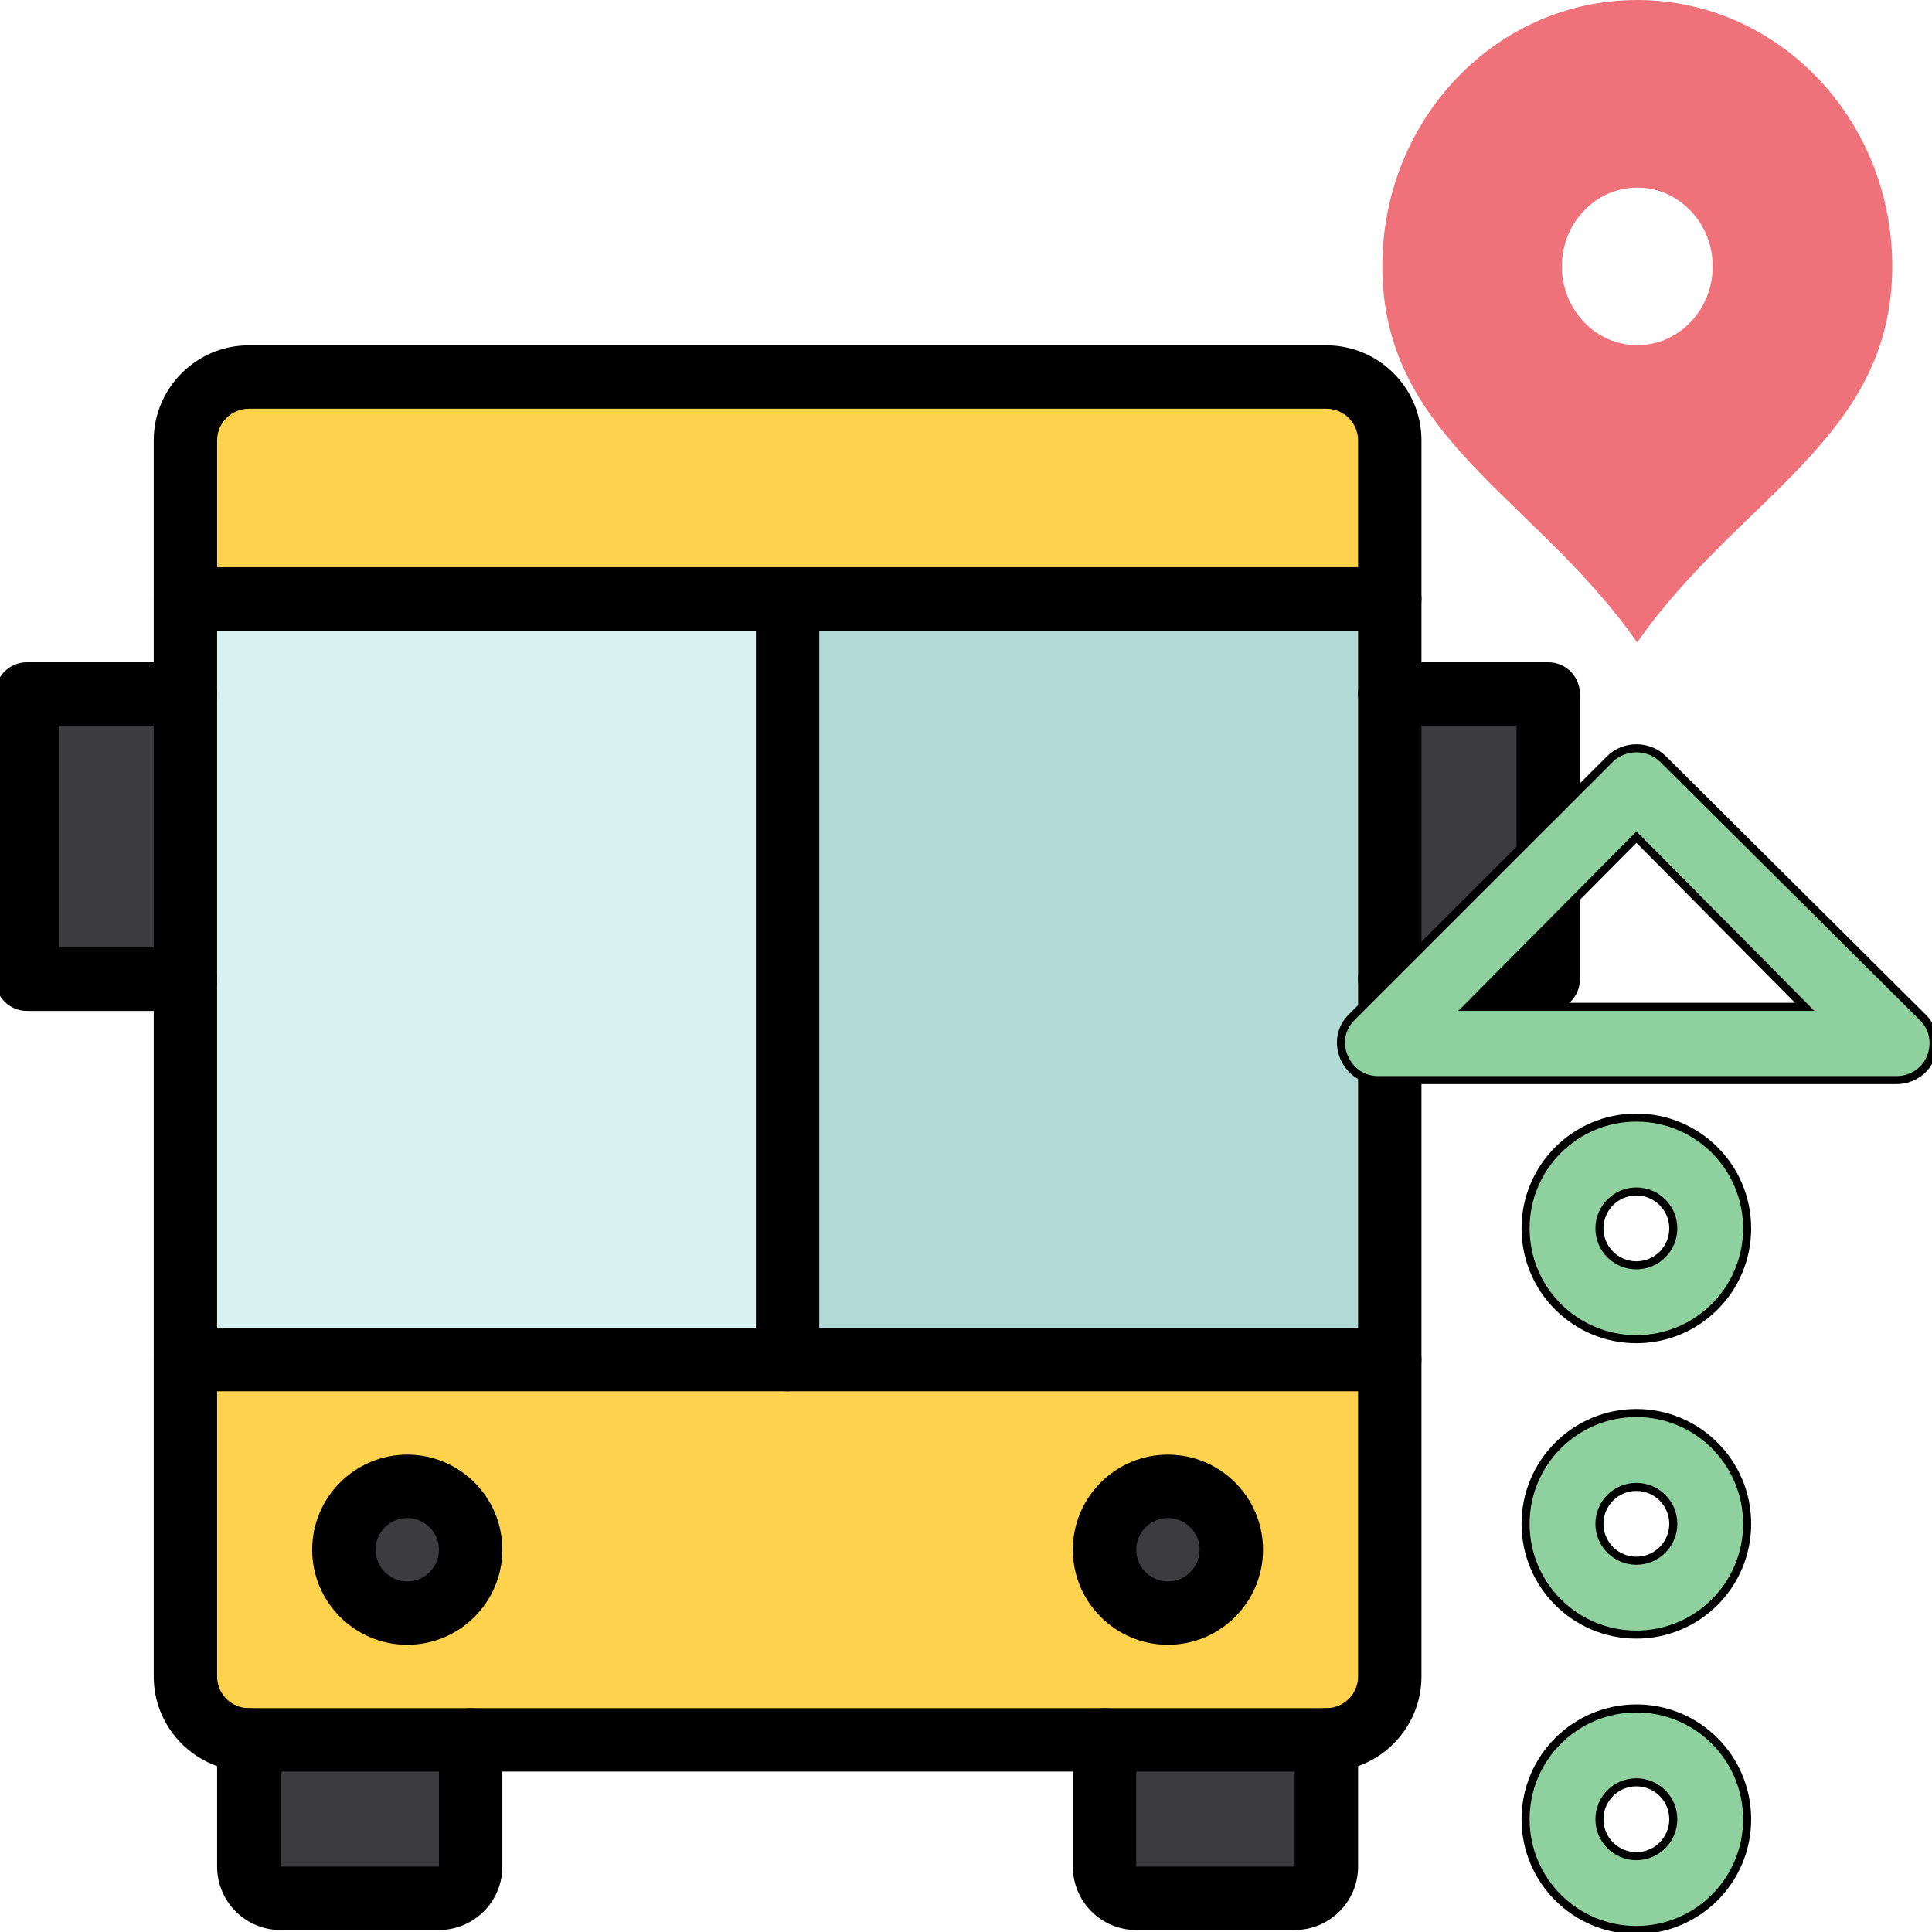
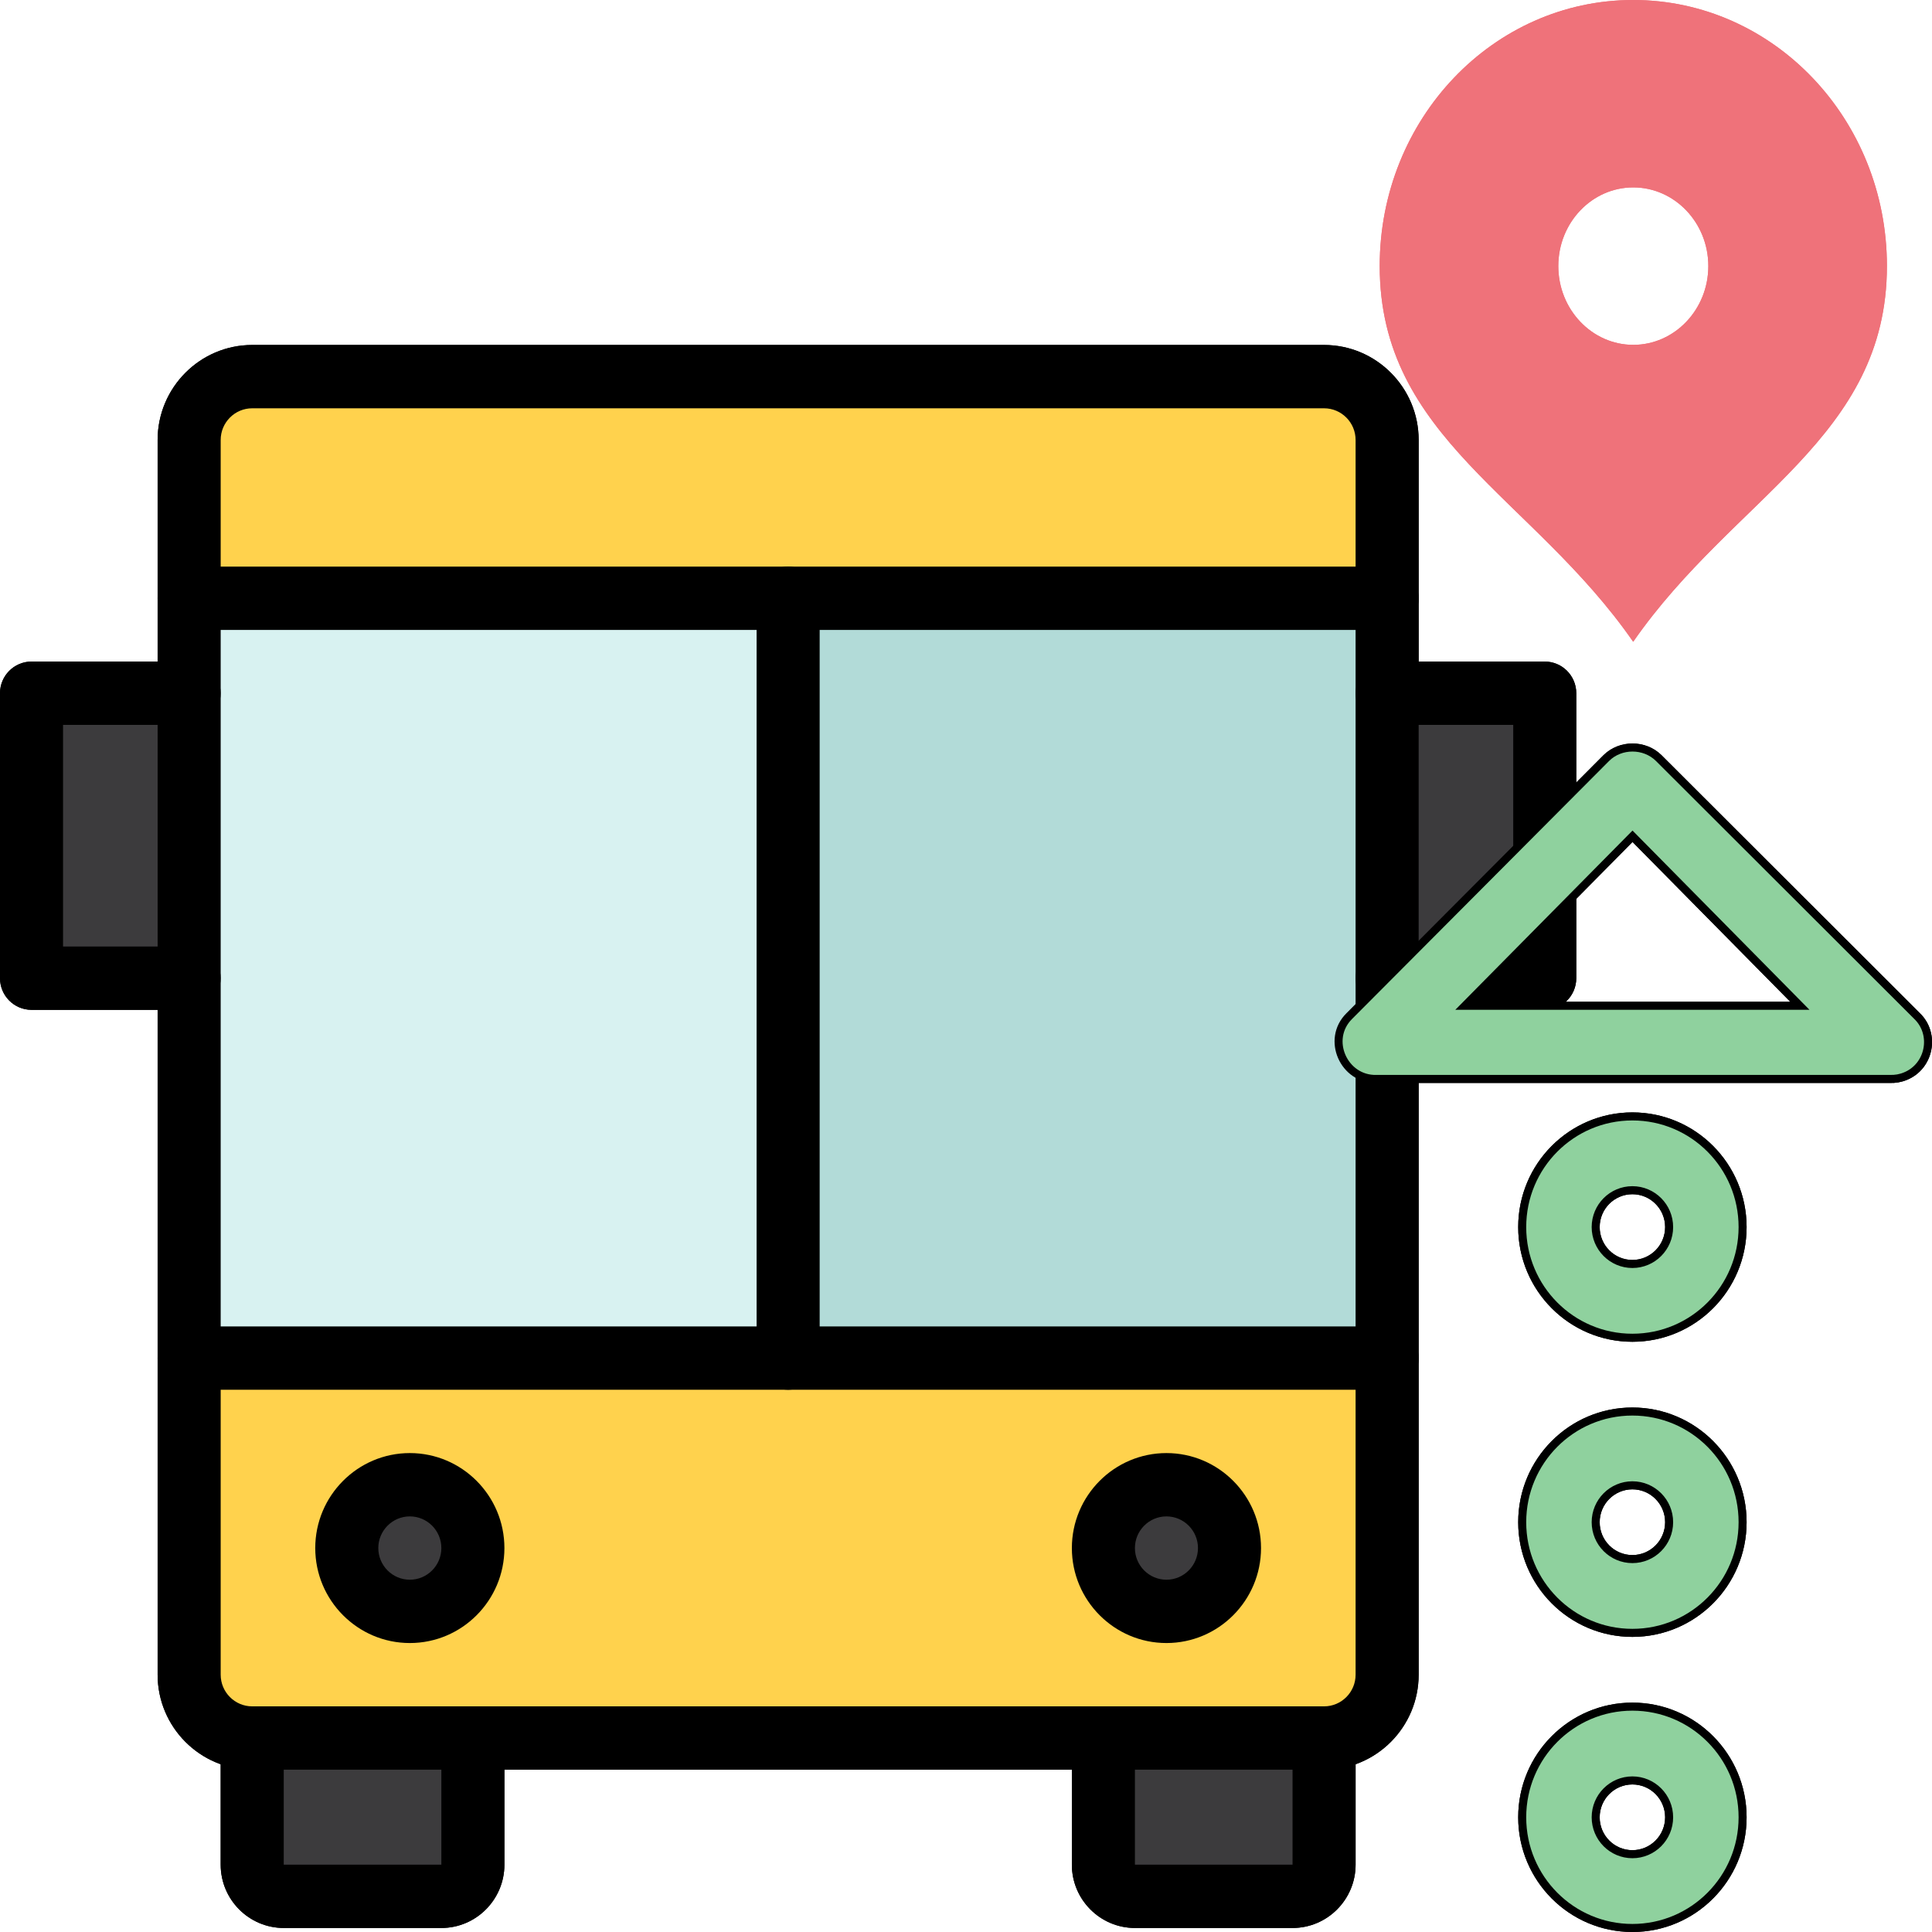
<svg xmlns="http://www.w3.org/2000/svg" version="1.1" x="0px" y="0px" width="24" height="24" viewBox="0 0 24 24" xml:space="preserve" id="svg32">
  <defs id="defs36" />
  <g id="_x32_16_x2C__map_x2C__route_x2C__target_x2C__destination_x2C__position" transform="translate(-36.667,-21)">
    <g id="g28">
      <g id="g2440" transform="matrix(0.8,0,0,0.8483721,7.333401,3.184185)">
-         <g id="_x31_612_x2C__Automobile_x2C__bus_x2C__transport_x2C__vehicle" transform="matrix(0.04921376,0,0,0.04640771,36.10115,25.59258)">
-           <g id="g44">
-             <path style="fill:#ffd24d" d="M 260,330 H 70 v 100 c 0,11.05 8.95,20 20,20 h 70 200 70 c 11.05,0 20,-8.95 20,-20 V 330 Z" id="path2-9" />
-             <path style="fill:#3c3b3d" d="m 140,370 c 11.05,0 20,8.95 20,20 0,11.05 -8.95,20 -20,20 -11.05,0 -20,-8.95 -20,-20 0,-11.05 8.95,-20 20,-20 z" id="path4" />
-             <path style="fill:#3c3b3d" d="m 380,370 c 11.05,0 20,8.95 20,20 0,11.05 -8.95,20 -20,20 -11.05,0 -20,-8.95 -20,-20 0,-11.05 8.95,-20 20,-20 z" id="path6" />
-             <rect x="20" y="120" style="fill:#3c3b3d" width="50" height="90" id="rect8" />
-             <rect x="450" y="120" style="fill:#3c3b3d" width="50" height="90" id="rect10" />
-             <path style="fill:#3c3b3d" d="m 160,450 v 40 c 0,5.52 -4.48,10 -10,10 h -50 c -5.52,0 -10,-4.48 -10,-10 v -40 z" id="path12" />
-             <path style="fill:#3c3b3d" d="m 430,450 v 40 c 0,5.52 -4.48,10 -10,10 h -50 c -5.52,0 -10,-4.48 -10,-10 v -40 z" id="path14" />
-             <path style="fill:#ffd24d" d="M 450,40 V 90 H 260 70 V 40 C 70,28.95 78.95,20 90,20 h 340 c 11.05,0 20,8.95 20,20 z" id="path16-9" />
-             <polygon style="fill:#b2dbd8" points="450,90 450,120 450,210 450,330 260,330 260,90 " id="polygon18" />
-             <polygon style="fill:#d8f2f1" points="70,120 70,90 260,90 260,330 70,330 70,210 " id="polygon20" />
-             <path d="m 150,510 h -50 c -11.028,0 -20,-8.972 -20,-20 v -40 c 0,-5.522 4.477,-10 10,-10 5.523,0 10,4.478 10,10 v 40 h 50 v -40 c 0,-5.522 4.477,-10 10,-10 5.523,0 10,4.478 10,10 v 40 c 0,11.028 -8.972,20 -20,20 z" id="path22" />
-             <path d="m 420,510 h -50 c -11.028,0 -20,-8.972 -20,-20 v -40 c 0,-5.522 4.477,-10 10,-10 5.522,0 10,4.478 10,10 v 40 h 50 v -40 c 0,-5.522 4.477,-10 10,-10 5.522,0 10,4.478 10,10 v 40 c 0,11.028 -8.972,20 -20,20 z" id="path24" />
-             <path d="M 430,460 H 90 C 73.458,460 60,446.542 60,430 V 330 c 0,-5.522 4.477,-10 10,-10 5.523,0 10,4.478 10,10 v 100 c 0,5.514 4.486,10 10,10 h 340 c 5.514,0 10,-4.486 10,-10 V 330 c 0,-5.522 4.477,-10 10,-10 5.522,0 10,4.478 10,10 v 100 c 0,16.542 -13.458,30 -30,30 z" id="path26" />
-             <path d="m 450,100 c -5.523,0 -10,-4.477 -10,-10 V 40 c 0,-5.514 -4.486,-10 -10,-10 H 90 c -5.514,0 -10,4.486 -10,10 v 50 c 0,5.523 -4.477,10 -10,10 -5.523,0 -10,-4.477 -10,-10 V 40 C 60,23.458 73.458,10 90,10 h 340 c 16.542,0 30,13.458 30,30 v 50 c 0,5.523 -4.478,10 -10,10 z" id="path28" />
-             <path d="m 70,130 c -5.523,0 -10,-4.477 -10,-10 V 90 c 0,-5.523 4.477,-10 10,-10 h 190 c 5.522,0 10,4.477 10,10 0,5.523 -4.478,10 -10,10 H 80 v 20 c 0,5.523 -4.477,10 -10,10 z" id="path30" />
-             <path d="M 260,340 H 70 c -5.523,0 -10,-4.478 -10,-10 V 210 c 0,-5.523 4.477,-10 10,-10 5.523,0 10,4.477 10,10 v 110 h 180 c 5.522,0 10,4.478 10,10 0,5.522 -4.478,10 -10,10 z" id="path32" />
-             <path d="M 450,340 H 260 c -5.523,0 -10,-4.478 -10,-10 V 90 c 0,-5.523 4.477,-10 10,-10 h 190 c 5.522,0 10,4.477 10,10 v 30 c 0,5.523 -4.478,10 -10,10 -5.523,0 -10,-4.477 -10,-10 V 100 H 270 V 320 H 440 V 210 c 0,-5.523 4.477,-10 10,-10 5.522,0 10,4.477 10,10 v 120 c 0,5.522 -4.478,10 -10,10 z" id="path34" />
-             <path d="m 140,420 c -16.542,0 -30,-13.458 -30,-30 0,-16.542 13.458,-30 30,-30 16.542,0 30,13.458 30,30 0,16.542 -13.458,30 -30,30 z m 0,-40 c -5.514,0 -10,4.486 -10,10 0,5.514 4.486,10 10,10 5.514,0 10,-4.486 10,-10 0,-5.514 -4.486,-10 -10,-10 z" id="path36" />
-             <path d="m 380,420 c -16.542,0 -30,-13.458 -30,-30 0,-16.542 13.458,-30 30,-30 16.542,0 30,13.458 30,30 0,16.542 -13.458,30 -30,30 z m 0,-40 c -5.514,0 -10,4.486 -10,10 0,5.514 4.486,10 10,10 5.514,0 10,-4.486 10,-10 0,-5.514 -4.486,-10 -10,-10 z" id="path38" />
-             <path d="m 500,220 h -50 c -5.523,0 -10,-4.477 -10,-10 v -90 c 0,-5.523 4.477,-10 10,-10 h 50 c 5.522,0 10,4.477 10,10 v 90 c 0,5.523 -4.478,10 -10,10 z m -40,-20 h 30 v -70 h -30 z" id="path40" />
-             <path d="M 70,220 H 20 c -5.523,0 -10,-4.477 -10,-10 v -90 c 0,-5.523 4.477,-10 10,-10 h 50 c 5.523,0 10,4.477 10,10 v 90 c 0,5.523 -4.477,10 -10,10 z M 30,200 H 60 V 130 H 30 Z" id="path42" />
-           </g>
-         </g>
        <g id="Layer_1-3" transform="matrix(0.8486357,0,0,0.8002485,28.18064,20.11104)">
</g>
        <g id="g1981" transform="translate(9.97418)">
-           <g id="g5620" transform="translate(0.4914082)">
-             <path style="fill:#ef727a;stroke-width:0.066" d="m 51.623,21 c 2.187,0 3.961,1.744 3.961,3.899 0,2.522 -2.386,3.378 -3.961,5.508 C 50.049,28.277 47.666,27.421 47.666,24.899 47.666,22.744 49.436,21 51.623,21 Z m 1.173,3.9 c 0,-0.636 -0.526,-1.153 -1.172,-1.153 -0.646,0 -1.17,0.517 -1.17,1.153 0,0.636 0.525,1.155 1.17,1.155 0.646,0 1.172,-0.518 1.172,-1.155 z" id="path2" />
-             <g id="Arrow_Dotted_Right" transform="matrix(0.5734145,0,0,-0.5407198,42.44988,49.24753)">
-               <path clip-rule="evenodd" d="m 23.406,23.067 c 0.366,0.147 -0.134,-0.056 0,0 z" fill="#121313" fill-rule="evenodd" id="path1198" />
-               <path clip-rule="evenodd" d="m 16.693,31.69 7.029,-6.989 c 0.518,-0.494 0.344,-1.369 -0.315,-1.634 -0.134,-0.056 -0.276,-0.079 -0.419,-0.075 H 9.008 c -0.887,-0.024 -1.38,1.07 -0.742,1.702 l 6.999,6.996 c 0.385,0.382 1.042,0.382 1.428,0 z m -5.276,-6.714 h 9.118 l -4.556,4.595 z" fill="#121313" fill-rule="evenodd" id="path1200" style="fill:#8fd19e;stroke:#000000;stroke-width:0.218;stroke-dasharray:none;stroke-opacity:1" />
-               <path clip-rule="evenodd" d="m 18.976,18.976 c 0,-1.657 -1.343,-3 -3,-3 -1.657,0 -3,1.343 -3,3 0,1.657 1.343,3 3,3 1.657,0 3,-1.343 3,-3 z m -4,0 c 0,-0.552 0.448,-1 1,-1 0.552,0 1,0.448 1,1 0,0.552 -0.448,1 -1,1 -0.552,0 -1,-0.448 -1,-1 z" fill="#121313" fill-rule="evenodd" id="path1202" style="fill:#8fd19e;stroke:#000000;stroke-width:0.218;stroke-dasharray:none;stroke-opacity:1" />
-               <path clip-rule="evenodd" d="m 18.976,10.976 c 0,-1.657 -1.343,-3 -3,-3 -1.657,0 -3,1.343 -3,3 0,1.657 1.343,3 3,3 1.657,0 3,-1.343 3,-3 z m -4,0 c 0,-0.552 0.448,-1 1,-1 0.552,0 1,0.448 1,1 0,0.552 -0.448,1 -1,1 -0.552,0 -1,-0.448 -1,-1 z" fill="#121313" fill-rule="evenodd" id="path1204" style="fill:#8fd19e;stroke:#000000;stroke-width:0.218;stroke-dasharray:none;stroke-opacity:1" />
-               <path clip-rule="evenodd" d="m 18.976,2.976 c 0,-1.657 -1.343,-3 -3,-3 -1.657,0 -3,1.343 -3,3 0,1.657 1.343,3 3,3 1.657,0 3,-1.343 3,-3 z m -4,0 c 0,-0.552 0.448,-1 1,-1 0.552,0 1,0.448 1,1 0,0.552 -0.448,1 -1,1 -0.552,0 -1,-0.448 -1,-1 z" fill="#121313" fill-rule="evenodd" id="path1206" style="fill:#8fd19e;stroke:#000000;stroke-width:0.218;stroke-dasharray:none;stroke-opacity:1" />
+           <g id="g460" transform="matrix(0.9946951,0,0,0.9989404,0.2149208,0.02225063)">
+             <g id="_x31_612_x2C__Automobile_x2C__bus_x2C__transport_x2C__vehicle" transform="matrix(0.04921376,0,0,0.04640771,26.12697,25.59258)">
+               <g id="g44">
+                 <path style="fill:#ffd24d" d="M 260,330 H 70 v 100 c 0,11.05 8.95,20 20,20 h 70 200 70 c 11.05,0 20,-8.95 20,-20 V 330 Z" id="path2-9" />
+                 <path style="fill:#3c3b3d" d="m 140,370 c 11.05,0 20,8.95 20,20 0,11.05 -8.95,20 -20,20 -11.05,0 -20,-8.95 -20,-20 0,-11.05 8.95,-20 20,-20 z" id="path4" />
+                 <path style="fill:#3c3b3d" d="m 380,370 c 11.05,0 20,8.95 20,20 0,11.05 -8.95,20 -20,20 -11.05,0 -20,-8.95 -20,-20 0,-11.05 8.95,-20 20,-20 z" id="path6" />
+                 <rect x="20" y="120" style="fill:#3c3b3d" width="50" height="90" id="rect8" />
+                 <rect x="450" y="120" style="fill:#3c3b3d" width="50" height="90" id="rect10" />
+                 <path style="fill:#3c3b3d" d="m 160,450 v 40 c 0,5.52 -4.48,10 -10,10 h -50 c -5.52,0 -10,-4.48 -10,-10 v -40 z" id="path12" />
+                 <path style="fill:#3c3b3d" d="m 430,450 v 40 c 0,5.52 -4.48,10 -10,10 h -50 c -5.52,0 -10,-4.48 -10,-10 v -40 z" id="path14" />
+                 <path style="fill:#ffd24d" d="M 450,40 V 90 H 260 70 V 40 C 70,28.95 78.95,20 90,20 h 340 c 11.05,0 20,8.95 20,20 z" id="path16-9" />
+                 <polygon style="fill:#b2dbd8" points="450,330 260,330 260,90 450,90 450,120 450,210 " id="polygon18" />
+                 <polygon style="fill:#d8f2f1" points="260,330 70,330 70,210 70,120 70,90 260,90 " id="polygon20" />
+                 <path d="m 150,510 h -50 c -11.028,0 -20,-8.972 -20,-20 v -40 c 0,-5.522 4.477,-10 10,-10 5.523,0 10,4.478 10,10 v 40 h 50 v -40 c 0,-5.522 4.477,-10 10,-10 5.523,0 10,4.478 10,10 v 40 c 0,11.028 -8.972,20 -20,20 z" id="path22" />
+                 <path d="m 420,510 h -50 c -11.028,0 -20,-8.972 -20,-20 v -40 c 0,-5.522 4.477,-10 10,-10 5.522,0 10,4.478 10,10 v 40 h 50 v -40 c 0,-5.522 4.477,-10 10,-10 5.522,0 10,4.478 10,10 v 40 c 0,11.028 -8.972,20 -20,20 z" id="path24" />
+                 <path d="M 430,460 H 90 C 73.458,460 60,446.542 60,430 V 330 c 0,-5.522 4.477,-10 10,-10 5.523,0 10,4.478 10,10 v 100 c 0,5.514 4.486,10 10,10 h 340 c 5.514,0 10,-4.486 10,-10 V 330 c 0,-5.522 4.477,-10 10,-10 5.522,0 10,4.478 10,10 v 100 c 0,16.542 -13.458,30 -30,30 z" id="path26" />
+                 <path d="m 450,100 c -5.523,0 -10,-4.477 -10,-10 V 40 c 0,-5.514 -4.486,-10 -10,-10 H 90 c -5.514,0 -10,4.486 -10,10 v 50 c 0,5.523 -4.477,10 -10,10 -5.523,0 -10,-4.477 -10,-10 V 40 C 60,23.458 73.458,10 90,10 h 340 c 16.542,0 30,13.458 30,30 v 50 c 0,5.523 -4.478,10 -10,10 z" id="path28" />
+                 <path d="m 70,130 c -5.523,0 -10,-4.477 -10,-10 V 90 c 0,-5.523 4.477,-10 10,-10 h 190 c 5.522,0 10,4.477 10,10 0,5.523 -4.478,10 -10,10 H 80 v 20 c 0,5.523 -4.477,10 -10,10 z" id="path30" />
+                 <path d="M 260,340 H 70 c -5.523,0 -10,-4.478 -10,-10 V 210 c 0,-5.523 4.477,-10 10,-10 5.523,0 10,4.477 10,10 v 110 h 180 c 5.522,0 10,4.478 10,10 0,5.522 -4.478,10 -10,10 z" id="path32" />
+                 <path d="M 450,340 H 260 c -5.523,0 -10,-4.478 -10,-10 V 90 c 0,-5.523 4.477,-10 10,-10 h 190 c 5.522,0 10,4.477 10,10 v 30 c 0,5.523 -4.478,10 -10,10 -5.523,0 -10,-4.477 -10,-10 V 100 H 270 V 320 H 440 V 210 c 0,-5.523 4.477,-10 10,-10 5.522,0 10,4.477 10,10 v 120 c 0,5.522 -4.478,10 -10,10 z" id="path34" />
+                 <path d="m 140,420 c -16.542,0 -30,-13.458 -30,-30 0,-16.542 13.458,-30 30,-30 16.542,0 30,13.458 30,30 0,16.542 -13.458,30 -30,30 z m 0,-40 c -5.514,0 -10,4.486 -10,10 0,5.514 4.486,10 10,10 5.514,0 10,-4.486 10,-10 0,-5.514 -4.486,-10 -10,-10 z" id="path36" />
+                 <path d="m 380,420 c -16.542,0 -30,-13.458 -30,-30 0,-16.542 13.458,-30 30,-30 16.542,0 30,13.458 30,30 0,16.542 -13.458,30 -30,30 z m 0,-40 c -5.514,0 -10,4.486 -10,10 0,5.514 4.486,10 10,10 5.514,0 10,-4.486 10,-10 0,-5.514 -4.486,-10 -10,-10 z" id="path38" />
+                 <path d="m 500,220 h -50 c -5.523,0 -10,-4.477 -10,-10 v -90 c 0,-5.523 4.477,-10 10,-10 h 50 c 5.522,0 10,4.477 10,10 v 90 c 0,5.523 -4.478,10 -10,10 z m -40,-20 h 30 v -70 h -30 z" id="path40" />
+                 <path d="M 70,220 H 20 c -5.523,0 -10,-4.477 -10,-10 v -90 c 0,-5.523 4.477,-10 10,-10 h 50 c 5.523,0 10,4.477 10,10 v 90 c 0,5.523 -4.477,10 -10,10 z M 30,200 H 60 V 130 H 30 Z" id="path42" />
+               </g>
+             </g>
+             <g id="g5620" transform="translate(0.4914082)">
+               <path style="fill:#ef727a;stroke-width:0.066" d="m 51.623,21 c 2.187,0 3.961,1.744 3.961,3.899 0,2.522 -2.386,3.378 -3.961,5.508 C 50.049,28.277 47.666,27.421 47.666,24.899 47.666,22.744 49.436,21 51.623,21 Z m 1.173,3.9 c 0,-0.636 -0.526,-1.153 -1.172,-1.153 -0.646,0 -1.17,0.517 -1.17,1.153 0,0.636 0.525,1.155 1.17,1.155 0.646,0 1.172,-0.518 1.172,-1.155 z" id="path2" />
+               <g id="Arrow_Dotted_Right" transform="matrix(0.5734145,0,0,-0.5407198,42.44988,49.24753)">
+                 <path clip-rule="evenodd" d="m 23.406,23.067 c 0.366,0.147 -0.134,-0.056 0,0 z" fill="#121313" fill-rule="evenodd" id="path1198" />
+                 <path clip-rule="evenodd" d="m 16.693,31.69 7.029,-6.989 c 0.518,-0.494 0.344,-1.369 -0.315,-1.634 -0.134,-0.056 -0.276,-0.079 -0.419,-0.075 H 9.008 c -0.887,-0.024 -1.38,1.07 -0.742,1.702 l 6.999,6.996 c 0.385,0.382 1.042,0.382 1.428,0 z m -5.276,-6.714 h 9.118 l -4.556,4.595 z" fill="#121313" fill-rule="evenodd" id="path1200" style="fill:#8fd19e;stroke:#000000;stroke-width:0.218;stroke-dasharray:none;stroke-opacity:1" />
+                 <path clip-rule="evenodd" d="m 18.976,18.976 c 0,-1.657 -1.343,-3 -3,-3 -1.657,0 -3,1.343 -3,3 0,1.657 1.343,3 3,3 1.657,0 3,-1.343 3,-3 z m -4,0 c 0,-0.552 0.448,-1 1,-1 0.552,0 1,0.448 1,1 0,0.552 -0.448,1 -1,1 -0.552,0 -1,-0.448 -1,-1 z" fill="#121313" fill-rule="evenodd" id="path1202" style="fill:#8fd19e;stroke:#000000;stroke-width:0.218;stroke-dasharray:none;stroke-opacity:1" />
+                 <path clip-rule="evenodd" d="m 18.976,10.976 c 0,-1.657 -1.343,-3 -3,-3 -1.657,0 -3,1.343 -3,3 0,1.657 1.343,3 3,3 1.657,0 3,-1.343 3,-3 z m -4,0 c 0,-0.552 0.448,-1 1,-1 0.552,0 1,0.448 1,1 0,0.552 -0.448,1 -1,1 -0.552,0 -1,-0.448 -1,-1 z" fill="#121313" fill-rule="evenodd" id="path1204" style="fill:#8fd19e;stroke:#000000;stroke-width:0.218;stroke-dasharray:none;stroke-opacity:1" />
+                 <path clip-rule="evenodd" d="m 18.976,2.976 c 0,-1.657 -1.343,-3 -3,-3 -1.657,0 -3,1.343 -3,3 0,1.657 1.343,3 3,3 1.657,0 3,-1.343 3,-3 z m -4,0 c 0,-0.552 0.448,-1 1,-1 0.552,0 1,0.448 1,1 0,0.552 -0.448,1 -1,1 -0.552,0 -1,-0.448 -1,-1 z" fill="#121313" fill-rule="evenodd" id="path1206" style="fill:#8fd19e;stroke:#000000;stroke-width:0.218;stroke-dasharray:none;stroke-opacity:1" />
+               </g>
+             </g>
+           </g>
+           <g id="g524" transform="matrix(0.9946951,0,0,0.9989404,0.2149208,0.02225063)">
+             <g id="g506" transform="matrix(0.04921376,0,0,0.04640771,26.12697,25.59258)">
+               <g id="g504">
+                 <path style="fill:#ffd24d" d="M 260,330 H 70 v 100 c 0,11.05 8.95,20 20,20 h 70 200 70 c 11.05,0 20,-8.95 20,-20 V 330 Z" id="path462" />
+                 <path style="fill:#3c3b3d" d="m 140,370 c 11.05,0 20,8.95 20,20 0,11.05 -8.95,20 -20,20 -11.05,0 -20,-8.95 -20,-20 0,-11.05 8.95,-20 20,-20 z" id="path464" />
+                 <path style="fill:#3c3b3d" d="m 380,370 c 11.05,0 20,8.95 20,20 0,11.05 -8.95,20 -20,20 -11.05,0 -20,-8.95 -20,-20 0,-11.05 8.95,-20 20,-20 z" id="path466" />
+                 <rect x="20" y="120" style="fill:#3c3b3d" width="50" height="90" id="rect468" />
+                 <rect x="450" y="120" style="fill:#3c3b3d" width="50" height="90" id="rect470" />
+                 <path style="fill:#3c3b3d" d="m 160,450 v 40 c 0,5.52 -4.48,10 -10,10 h -50 c -5.52,0 -10,-4.48 -10,-10 v -40 z" id="path472" />
+                 <path style="fill:#3c3b3d" d="m 430,450 v 40 c 0,5.52 -4.48,10 -10,10 h -50 c -5.52,0 -10,-4.48 -10,-10 v -40 z" id="path474" />
+                 <path style="fill:#ffd24d" d="M 450,40 V 90 H 260 70 V 40 C 70,28.95 78.95,20 90,20 h 340 c 11.05,0 20,8.95 20,20 z" id="path476" />
+                 <polygon style="fill:#b2dbd8" points="450,330 260,330 260,90 450,90 450,120 450,210 " id="polygon478" />
+                 <polygon style="fill:#d8f2f1" points="260,330 70,330 70,210 70,120 70,90 260,90 " id="polygon480" />
+                 <path d="m 150,510 h -50 c -11.028,0 -20,-8.972 -20,-20 v -40 c 0,-5.522 4.477,-10 10,-10 5.523,0 10,4.478 10,10 v 40 h 50 v -40 c 0,-5.522 4.477,-10 10,-10 5.523,0 10,4.478 10,10 v 40 c 0,11.028 -8.972,20 -20,20 z" id="path482" />
+                 <path d="m 420,510 h -50 c -11.028,0 -20,-8.972 -20,-20 v -40 c 0,-5.522 4.477,-10 10,-10 5.522,0 10,4.478 10,10 v 40 h 50 v -40 c 0,-5.522 4.477,-10 10,-10 5.522,0 10,4.478 10,10 v 40 c 0,11.028 -8.972,20 -20,20 z" id="path484" />
+                 <path d="M 430,460 H 90 C 73.458,460 60,446.542 60,430 V 330 c 0,-5.522 4.477,-10 10,-10 5.523,0 10,4.478 10,10 v 100 c 0,5.514 4.486,10 10,10 h 340 c 5.514,0 10,-4.486 10,-10 V 330 c 0,-5.522 4.477,-10 10,-10 5.522,0 10,4.478 10,10 v 100 c 0,16.542 -13.458,30 -30,30 z" id="path486" />
+                 <path d="m 450,100 c -5.523,0 -10,-4.477 -10,-10 V 40 c 0,-5.514 -4.486,-10 -10,-10 H 90 c -5.514,0 -10,4.486 -10,10 v 50 c 0,5.523 -4.477,10 -10,10 -5.523,0 -10,-4.477 -10,-10 V 40 C 60,23.458 73.458,10 90,10 h 340 c 16.542,0 30,13.458 30,30 v 50 c 0,5.523 -4.478,10 -10,10 z" id="path488" />
+                 <path d="m 70,130 c -5.523,0 -10,-4.477 -10,-10 V 90 c 0,-5.523 4.477,-10 10,-10 h 190 c 5.522,0 10,4.477 10,10 0,5.523 -4.478,10 -10,10 H 80 v 20 c 0,5.523 -4.477,10 -10,10 z" id="path490" />
+                 <path d="M 260,340 H 70 c -5.523,0 -10,-4.478 -10,-10 V 210 c 0,-5.523 4.477,-10 10,-10 5.523,0 10,4.477 10,10 v 110 h 180 c 5.522,0 10,4.478 10,10 0,5.522 -4.478,10 -10,10 z" id="path492" />
+                 <path d="M 450,340 H 260 c -5.523,0 -10,-4.478 -10,-10 V 90 c 0,-5.523 4.477,-10 10,-10 h 190 c 5.522,0 10,4.477 10,10 v 30 c 0,5.523 -4.478,10 -10,10 -5.523,0 -10,-4.477 -10,-10 V 100 H 270 V 320 H 440 V 210 c 0,-5.523 4.477,-10 10,-10 5.522,0 10,4.477 10,10 v 120 c 0,5.522 -4.478,10 -10,10 z" id="path494" />
+                 <path d="m 140,420 c -16.542,0 -30,-13.458 -30,-30 0,-16.542 13.458,-30 30,-30 16.542,0 30,13.458 30,30 0,16.542 -13.458,30 -30,30 z m 0,-40 c -5.514,0 -10,4.486 -10,10 0,5.514 4.486,10 10,10 5.514,0 10,-4.486 10,-10 0,-5.514 -4.486,-10 -10,-10 z" id="path496" />
+                 <path d="m 380,420 c -16.542,0 -30,-13.458 -30,-30 0,-16.542 13.458,-30 30,-30 16.542,0 30,13.458 30,30 0,16.542 -13.458,30 -30,30 z m 0,-40 c -5.514,0 -10,4.486 -10,10 0,5.514 4.486,10 10,10 5.514,0 10,-4.486 10,-10 0,-5.514 -4.486,-10 -10,-10 z" id="path498" />
+                 <path d="m 500,220 h -50 c -5.523,0 -10,-4.477 -10,-10 v -90 c 0,-5.523 4.477,-10 10,-10 h 50 c 5.522,0 10,4.477 10,10 v 90 c 0,5.523 -4.478,10 -10,10 z m -40,-20 h 30 v -70 h -30 z" id="path500" />
+                 <path d="M 70,220 H 20 c -5.523,0 -10,-4.477 -10,-10 v -90 c 0,-5.523 4.477,-10 10,-10 h 50 c 5.523,0 10,4.477 10,10 v 90 c 0,5.523 -4.477,10 -10,10 z M 30,200 H 60 V 130 H 30 Z" id="path502" />
+               </g>
+             </g>
+             <g id="g522" transform="translate(0.4914082)">
+               <path style="fill:#ef727a;stroke-width:0.066" d="m 51.623,21 c 2.187,0 3.961,1.744 3.961,3.899 0,2.522 -2.386,3.378 -3.961,5.508 C 50.049,28.277 47.666,27.421 47.666,24.899 47.666,22.744 49.436,21 51.623,21 Z m 1.173,3.9 c 0,-0.636 -0.526,-1.153 -1.172,-1.153 -0.646,0 -1.17,0.517 -1.17,1.153 0,0.636 0.525,1.155 1.17,1.155 0.646,0 1.172,-0.518 1.172,-1.155 z" id="path508" />
+               <g id="g520" transform="matrix(0.5734145,0,0,-0.5407198,42.44988,49.24753)">
+                 <path clip-rule="evenodd" d="m 23.406,23.067 c 0.366,0.147 -0.134,-0.056 0,0 z" fill="#121313" fill-rule="evenodd" id="path510" />
+                 <path clip-rule="evenodd" d="m 16.693,31.69 7.029,-6.989 c 0.518,-0.494 0.344,-1.369 -0.315,-1.634 -0.134,-0.056 -0.276,-0.079 -0.419,-0.075 H 9.008 c -0.887,-0.024 -1.38,1.07 -0.742,1.702 l 6.999,6.996 c 0.385,0.382 1.042,0.382 1.428,0 z m -5.276,-6.714 h 9.118 l -4.556,4.595 z" fill="#121313" fill-rule="evenodd" id="path512" style="fill:#8fd19e;stroke:#000000;stroke-width:0.218;stroke-dasharray:none;stroke-opacity:1" />
+                 <path clip-rule="evenodd" d="m 18.976,18.976 c 0,-1.657 -1.343,-3 -3,-3 -1.657,0 -3,1.343 -3,3 0,1.657 1.343,3 3,3 1.657,0 3,-1.343 3,-3 z m -4,0 c 0,-0.552 0.448,-1 1,-1 0.552,0 1,0.448 1,1 0,0.552 -0.448,1 -1,1 -0.552,0 -1,-0.448 -1,-1 z" fill="#121313" fill-rule="evenodd" id="path514" style="fill:#8fd19e;stroke:#000000;stroke-width:0.218;stroke-dasharray:none;stroke-opacity:1" />
+                 <path clip-rule="evenodd" d="m 18.976,10.976 c 0,-1.657 -1.343,-3 -3,-3 -1.657,0 -3,1.343 -3,3 0,1.657 1.343,3 3,3 1.657,0 3,-1.343 3,-3 z m -4,0 c 0,-0.552 0.448,-1 1,-1 0.552,0 1,0.448 1,1 0,0.552 -0.448,1 -1,1 -0.552,0 -1,-0.448 -1,-1 z" fill="#121313" fill-rule="evenodd" id="path516" style="fill:#8fd19e;stroke:#000000;stroke-width:0.218;stroke-dasharray:none;stroke-opacity:1" />
+                 <path clip-rule="evenodd" d="m 18.976,2.976 c 0,-1.657 -1.343,-3 -3,-3 -1.657,0 -3,1.343 -3,3 0,1.657 1.343,3 3,3 1.657,0 3,-1.343 3,-3 z m -4,0 c 0,-0.552 0.448,-1 1,-1 0.552,0 1,0.448 1,1 0,0.552 -0.448,1 -1,1 -0.552,0 -1,-0.448 -1,-1 z" fill="#121313" fill-rule="evenodd" id="path518" style="fill:#8fd19e;stroke:#000000;stroke-width:0.218;stroke-dasharray:none;stroke-opacity:1" />
+               </g>
            </g>
          </g>
        </g>
        <g id="g1209" transform="matrix(1.25,0,0,-1.178728,44.23368,54.67146)" />
        <g id="g1211" transform="matrix(1.25,0,0,-1.178728,44.23368,54.67146)" />
        <g id="g1213" transform="matrix(1.25,0,0,-1.178728,44.23368,54.67146)" />
        <g id="g1215" transform="matrix(1.25,0,0,-1.178728,44.23368,54.67146)" />
        <g id="g1217" transform="matrix(1.25,0,0,-1.178728,44.23368,54.67146)" />
        <g id="g1219" transform="matrix(1.25,0,0,-1.178728,44.23368,54.67146)" />
      </g>
    </g>
  </g>
  <g id="Layer_1" transform="translate(-36.667,-21)">
</g>
</svg>
